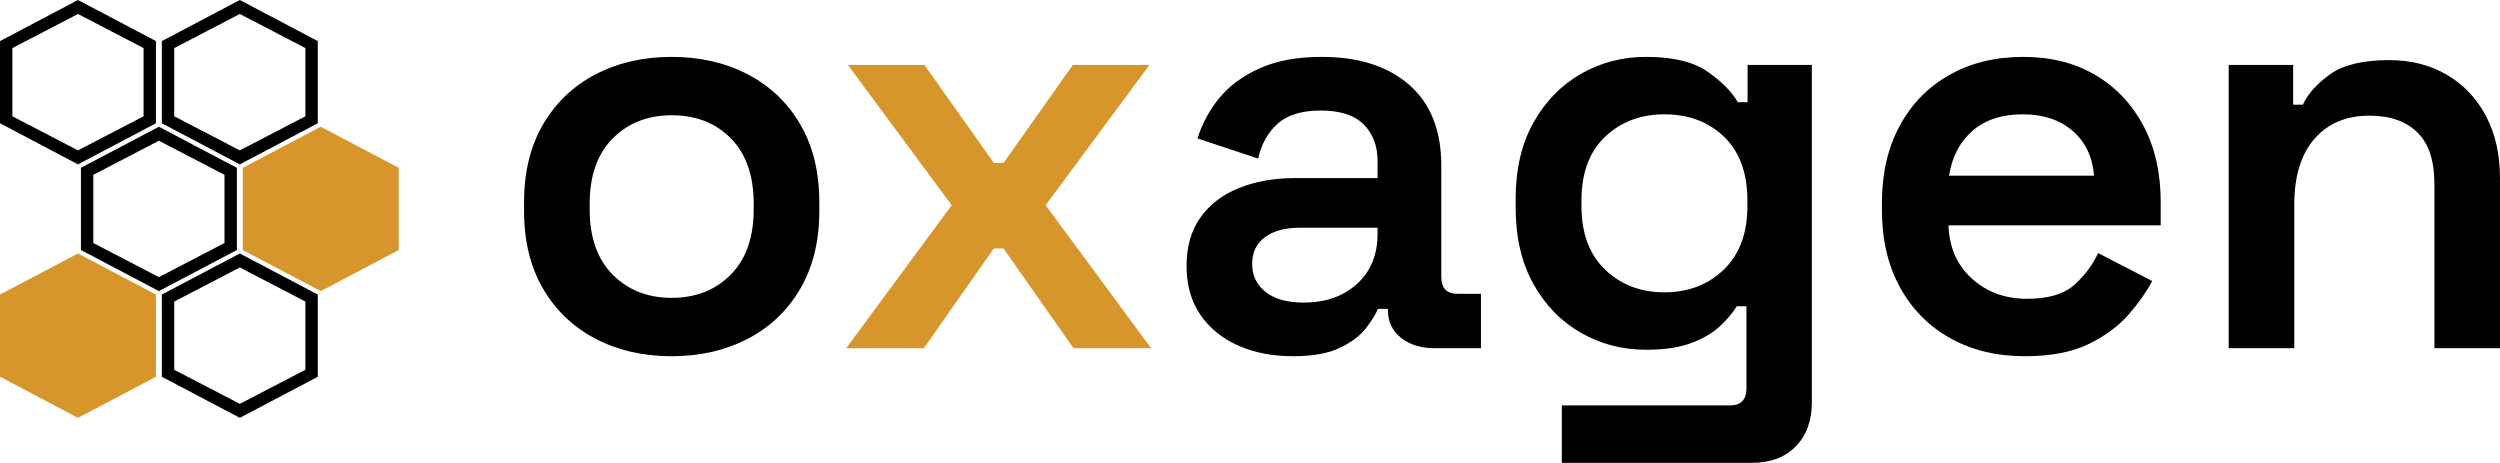
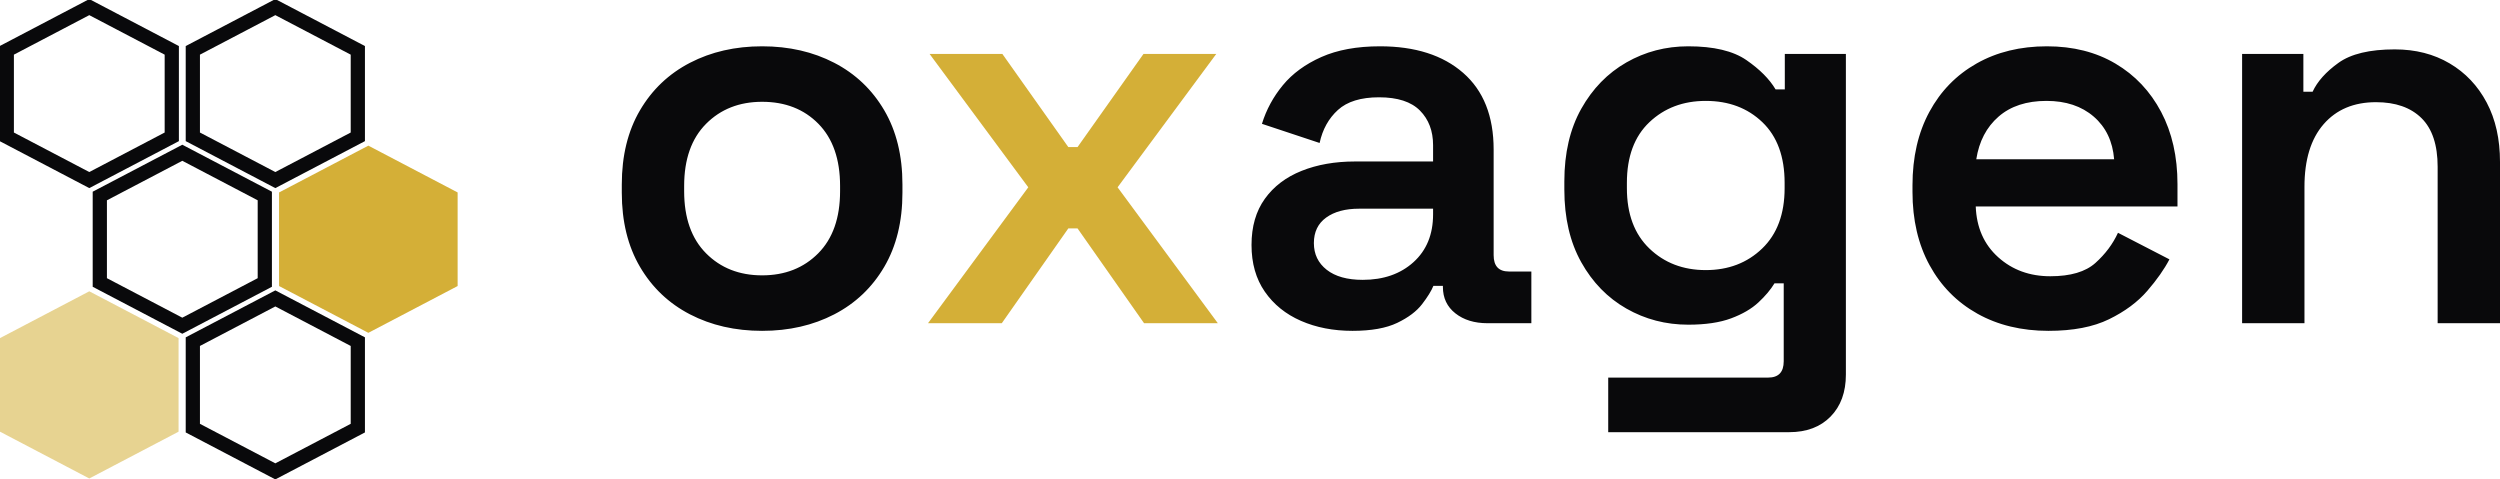
- <svg xmlns="http://www.w3.org/2000/svg" viewBox="0 0 574.244 106.313" role="img" aria-label="oxagen">
-   <g transform="translate(0,0) scale(2.842952)">
-     <path d="M6.300 0.000L12.600 3.320L12.600 9.960L6.300 13.280L0.000 9.960L0.000 3.320ZM1.000 3.885L1.000 9.395L6.300 12.150L11.600 9.395L11.600 3.885L6.300 1.130Z M19.376 0.000L25.676 3.320L25.676 9.960L19.376 13.280L13.076 9.960L13.076 3.320ZM14.076 3.885L14.076 9.395L19.376 12.150L24.676 9.395L24.676 3.885L19.376 1.130Z M12.838 10.240L19.138 13.560L19.138 20.200L12.838 23.520L6.538 20.200L6.538 13.560ZM7.538 14.125L7.538 19.635L12.838 22.390L18.138 19.635L18.138 14.125L12.838 11.370Z M19.376 20.480L25.676 23.800L25.676 30.440L19.376 33.760L13.076 30.440L13.076 23.800ZM14.076 24.365L14.076 29.875L19.376 32.630L24.676 29.875L24.676 24.365L19.376 21.610Z" fill="currentColor" />
-     <path d="M25.914 10.240L32.214 13.560L32.214 20.200L25.914 23.520L19.614 20.200L19.614 13.560Z M6.300 20.480L12.600 23.800L12.600 30.440L6.300 33.760L0.000 30.440L0.000 23.800Z" fill="#D6962C" />
+ <svg xmlns="http://www.w3.org/2000/svg" width="604.125" height="115.625" viewBox="0 0 604.125 115.625" role="img" aria-label="oxagen">
+   <g transform="translate(21.575,22.616) scale(3.43713)">
+     <g data-mark="hive">
+       <path d="M0.000 -6.080L5.800 -3.040L5.800 3.040L0.000 6.080L-5.800 3.040L-5.800 -3.040Z" fill="none" stroke="currentColor" stroke-width="1" stroke-linejoin="miter" />
+       <path d="M13.080 -6.080L18.880 -3.040L18.880 3.040L13.080 6.080L7.280 3.040L7.280 -3.040Z" fill="none" stroke="currentColor" stroke-width="1" stroke-linejoin="miter" />
+       <path d="M6.540 4.160L12.340 7.200L12.340 13.280L6.540 16.320L0.740 13.280L0.740 7.200Z" fill="none" stroke="currentColor" stroke-width="1" stroke-linejoin="miter" />
+       <path d="M19.620 3.660L25.897 6.950L25.897 13.530L19.620 16.820L13.343 13.530L13.343 6.950Z" fill="#D4AF37" />
+       <path d="M0.000 13.900L6.277 17.190L6.277 23.770L0.000 27.060L-6.277 23.770L-6.277 17.190Z" fill="#D4AF37" opacity="0.55" />
+       <path d="M13.080 14.400L18.880 17.440L18.880 23.520L13.080 26.560L7.280 23.520L7.280 17.440Z" fill="none" stroke="currentColor" stroke-width="1" stroke-linejoin="miter" />
+     </g>
  </g>
-   <g transform="translate(120.376,13.067)">
-     <path d="M33.908 68.758Q24.166 68.758 16.479 64.774Q8.791 60.789 4.396 53.297Q0 45.803 0 35.386V33.372Q0 22.954 4.396 15.461Q8.791 7.969 16.479 3.984Q24.166 0 33.908 0Q43.651 0 51.338 3.984Q59.025 7.969 63.421 15.461Q67.817 22.954 67.817 33.372V35.386Q67.817 45.803 63.421 53.297Q59.025 60.789 51.338 64.774Q43.651 68.758 33.908 68.758ZM33.908 55.349Q42.19 55.349 47.469 50.02Q52.748 44.691 52.748 35.014V33.744Q52.748 24.067 47.523 18.738Q42.298 13.409 33.908 13.409Q25.65 13.409 20.359 18.738Q15.068 24.067 15.068 33.744V35.014Q15.068 44.691 20.359 50.02Q25.65 55.349 33.908 55.349Z M176.569 68.758Q169.637 68.758 164.119 66.345Q158.601 63.933 155.387 59.294Q152.173 54.654 152.173 48.009Q152.173 41.34 155.387 36.856Q158.601 32.371 164.27 30.102Q169.94 27.832 177.174 27.832H196.047V23.892Q196.047 18.732 192.874 15.527Q189.701 12.323 182.99 12.323Q176.411 12.323 173.049 15.384Q169.686 18.445 168.627 23.359L154.691 18.732Q156.27 13.613 159.748 9.397Q163.225 5.181 169.049 2.59Q174.874 0 183.208 0Q195.972 0 203.326 6.428Q210.681 12.856 210.681 24.939V50.471Q210.681 54.42 214.368 54.42H219.795V66.915H209.197Q204.464 66.915 201.442 64.533Q198.42 62.152 198.42 58.156V57.886H196.126Q195.392 59.697 193.399 62.298Q191.406 64.9 187.388 66.829Q183.369 68.758 176.569 68.758ZM179.05 56.435Q186.581 56.435 191.314 52.159Q196.047 47.884 196.047 40.603V39.24H178.175Q173.175 39.24 170.208 41.388Q167.241 43.536 167.241 47.551Q167.241 51.567 170.34 54.001Q173.439 56.435 179.05 56.435Z M227.767 34.642V32.628Q227.767 22.382 231.86 15.086Q235.953 7.791 242.768 3.895Q249.582 0 257.706 0Q266.935 0 271.762 3.333Q276.589 6.665 278.81 10.411H281.042V1.843H295.801V79.33Q295.801 85.699 292.104 89.472Q288.408 93.246 282.079 93.246H238.369V80.054H277.023Q280.779 80.054 280.779 76.104V57.278H278.547Q277.161 59.568 274.665 61.89Q272.168 64.213 268.057 65.741Q263.946 67.27 257.706 67.27Q249.582 67.27 242.756 63.375Q235.93 59.479 231.848 52.172Q227.767 44.865 227.767 34.642ZM261.938 54.078Q270.151 54.078 275.573 48.861Q280.996 43.644 280.996 34.27V33Q280.996 23.494 275.627 18.343Q270.259 13.192 261.938 13.192Q253.749 13.192 248.315 18.343Q242.881 23.494 242.881 33V34.27Q242.881 43.644 248.315 48.861Q253.749 54.078 261.938 54.078Z M344.764 68.758Q334.998 68.758 327.583 64.611Q320.167 60.464 316.031 52.905Q311.896 45.346 311.896 35.169V33.589Q311.896 23.389 315.977 15.842Q320.059 8.294 327.397 4.147Q334.735 0 344.385 0Q353.881 0 360.956 4.187Q368.031 8.373 371.981 15.851Q375.931 23.33 375.931 33.289V38.697H327.181Q327.468 46.333 332.587 50.95Q337.707 55.566 345.198 55.566Q352.522 55.566 356.101 52.353Q359.681 49.141 361.553 45.063L373.985 51.481Q372.119 55.066 368.63 59.104Q365.141 63.143 359.394 65.95Q353.648 68.758 344.764 68.758ZM327.313 27.289H360.622Q360.095 20.799 355.7 16.995Q351.304 13.192 344.277 13.192Q337.055 13.192 332.691 16.995Q328.327 20.799 327.313 27.289Z M391.548 66.915V1.843H406.353V10.977H408.585Q410.303 7.254 414.832 3.999Q419.361 0.744 428.435 0.744Q435.956 0.744 441.695 4.129Q447.434 7.514 450.651 13.59Q453.868 19.666 453.868 27.944V66.915H438.8V29.123Q438.8 21.197 434.891 17.349Q430.983 13.502 423.9 13.502Q415.872 13.502 411.244 18.824Q406.617 24.146 406.617 33.944V66.915Z" fill="currentColor" />
-     <path d="M73.998 66.915 98.226 34.07 74.376 1.843H91.963L107.9 24.35H110.131L126.068 1.843H143.654L119.805 34.07L144.033 66.915H126.206L110.131 44.007H107.9L91.824 66.915Z" fill="#D6962C" />
+   <g transform="translate(150.257,11.190)">
+     <path class="letters" d="M33.908 68.758Q24.166 68.758 16.479 64.774Q8.791 60.789 4.396 53.297Q0 45.803 0 35.386V33.372Q0 22.954 4.396 15.461Q8.791 7.969 16.479 3.984Q24.166 0 33.908 0Q43.651 0 51.338 3.984Q59.025 7.969 63.421 15.461Q67.817 22.954 67.817 33.372V35.386Q67.817 45.803 63.421 53.297Q59.025 60.789 51.338 64.774Q43.651 68.758 33.908 68.758ZM33.908 55.349Q42.19 55.349 47.469 50.02Q52.748 44.691 52.748 35.014V33.744Q52.748 24.067 47.523 18.738Q42.298 13.409 33.908 13.409Q25.65 13.409 20.359 18.738Q15.068 24.067 15.068 33.744V35.014Q15.068 44.691 20.359 50.02Q25.65 55.349 33.908 55.349Z M176.569 68.758Q169.637 68.758 164.119 66.345Q158.601 63.933 155.387 59.294Q152.173 54.654 152.173 48.009Q152.173 41.34 155.387 36.856Q158.601 32.371 164.27 30.102Q169.94 27.832 177.174 27.832H196.047V23.892Q196.047 18.732 192.874 15.527Q189.701 12.323 182.99 12.323Q176.411 12.323 173.049 15.384Q169.686 18.445 168.627 23.359L154.691 18.732Q156.27 13.613 159.748 9.397Q163.225 5.181 169.049 2.59Q174.874 0 183.208 0Q195.972 0 203.326 6.428Q210.681 12.856 210.681 24.939V50.471Q210.681 54.42 214.368 54.42H219.795V66.915H209.197Q204.464 66.915 201.442 64.533Q198.42 62.152 198.42 58.156V57.886H196.126Q195.392 59.697 193.399 62.298Q191.406 64.9 187.388 66.829Q183.369 68.758 176.569 68.758ZM179.05 56.435Q186.581 56.435 191.314 52.159Q196.047 47.884 196.047 40.603V39.24H178.175Q173.175 39.24 170.208 41.388Q167.241 43.536 167.241 47.551Q167.241 51.567 170.34 54.001Q173.439 56.435 179.05 56.435Z M227.767 34.642V32.628Q227.767 22.382 231.86 15.086Q235.953 7.791 242.768 3.895Q249.582 0 257.706 0Q266.935 0 271.762 3.333Q276.589 6.665 278.81 10.411H281.042V1.843H295.801V79.33Q295.801 85.699 292.104 89.472Q288.408 93.246 282.079 93.246H238.369V80.054H277.023Q280.779 80.054 280.779 76.104V57.278H278.547Q277.161 59.568 274.665 61.89Q272.168 64.213 268.057 65.741Q263.946 67.27 257.706 67.27Q249.582 67.27 242.756 63.375Q235.93 59.479 231.848 52.172Q227.767 44.865 227.767 34.642ZM261.938 54.078Q270.151 54.078 275.573 48.861Q280.996 43.644 280.996 34.27V33Q280.996 23.494 275.627 18.343Q270.259 13.192 261.938 13.192Q253.749 13.192 248.315 18.343Q242.881 23.494 242.881 33V34.27Q242.881 43.644 248.315 48.861Q253.749 54.078 261.938 54.078Z M344.764 68.758Q334.998 68.758 327.583 64.611Q320.167 60.464 316.031 52.905Q311.896 45.346 311.896 35.169V33.589Q311.896 23.389 315.977 15.842Q320.059 8.294 327.397 4.147Q334.735 0 344.385 0Q353.881 0 360.956 4.187Q368.031 8.373 371.981 15.851Q375.931 23.33 375.931 33.289V38.697H327.181Q327.468 46.333 332.587 50.95Q337.707 55.566 345.198 55.566Q352.522 55.566 356.101 52.353Q359.681 49.141 361.553 45.063L373.985 51.481Q372.119 55.066 368.63 59.104Q365.141 63.143 359.394 65.95Q353.648 68.758 344.764 68.758ZM327.313 27.289H360.622Q360.095 20.799 355.7 16.995Q351.304 13.192 344.277 13.192Q337.055 13.192 332.691 16.995Q328.327 20.799 327.313 27.289Z M391.548 66.915V1.843H406.353V10.977H408.585Q410.303 7.254 414.832 3.999Q419.361 0.744 428.435 0.744Q435.956 0.744 441.695 4.129Q447.434 7.514 450.651 13.59Q453.868 19.666 453.868 27.944V66.915H438.8V29.123Q438.8 21.197 434.891 17.349Q430.983 13.502 423.9 13.502Q415.872 13.502 411.244 18.824Q406.617 24.146 406.617 33.944V66.915Z" fill="currentColor" />
+     <path class="accent" d="M73.998 66.915 98.226 34.07 74.376 1.843H91.963L107.9 24.35H110.131L126.068 1.843H143.654L119.805 34.07L144.033 66.915H126.206L110.131 44.007H107.9L91.824 66.915Z" fill="#D4AF37" />
  </g>
+   <style>:root{color:#09090B}@media(prefers-color-scheme:dark){:root{color:#FFFFFF}}</style>
</svg>
